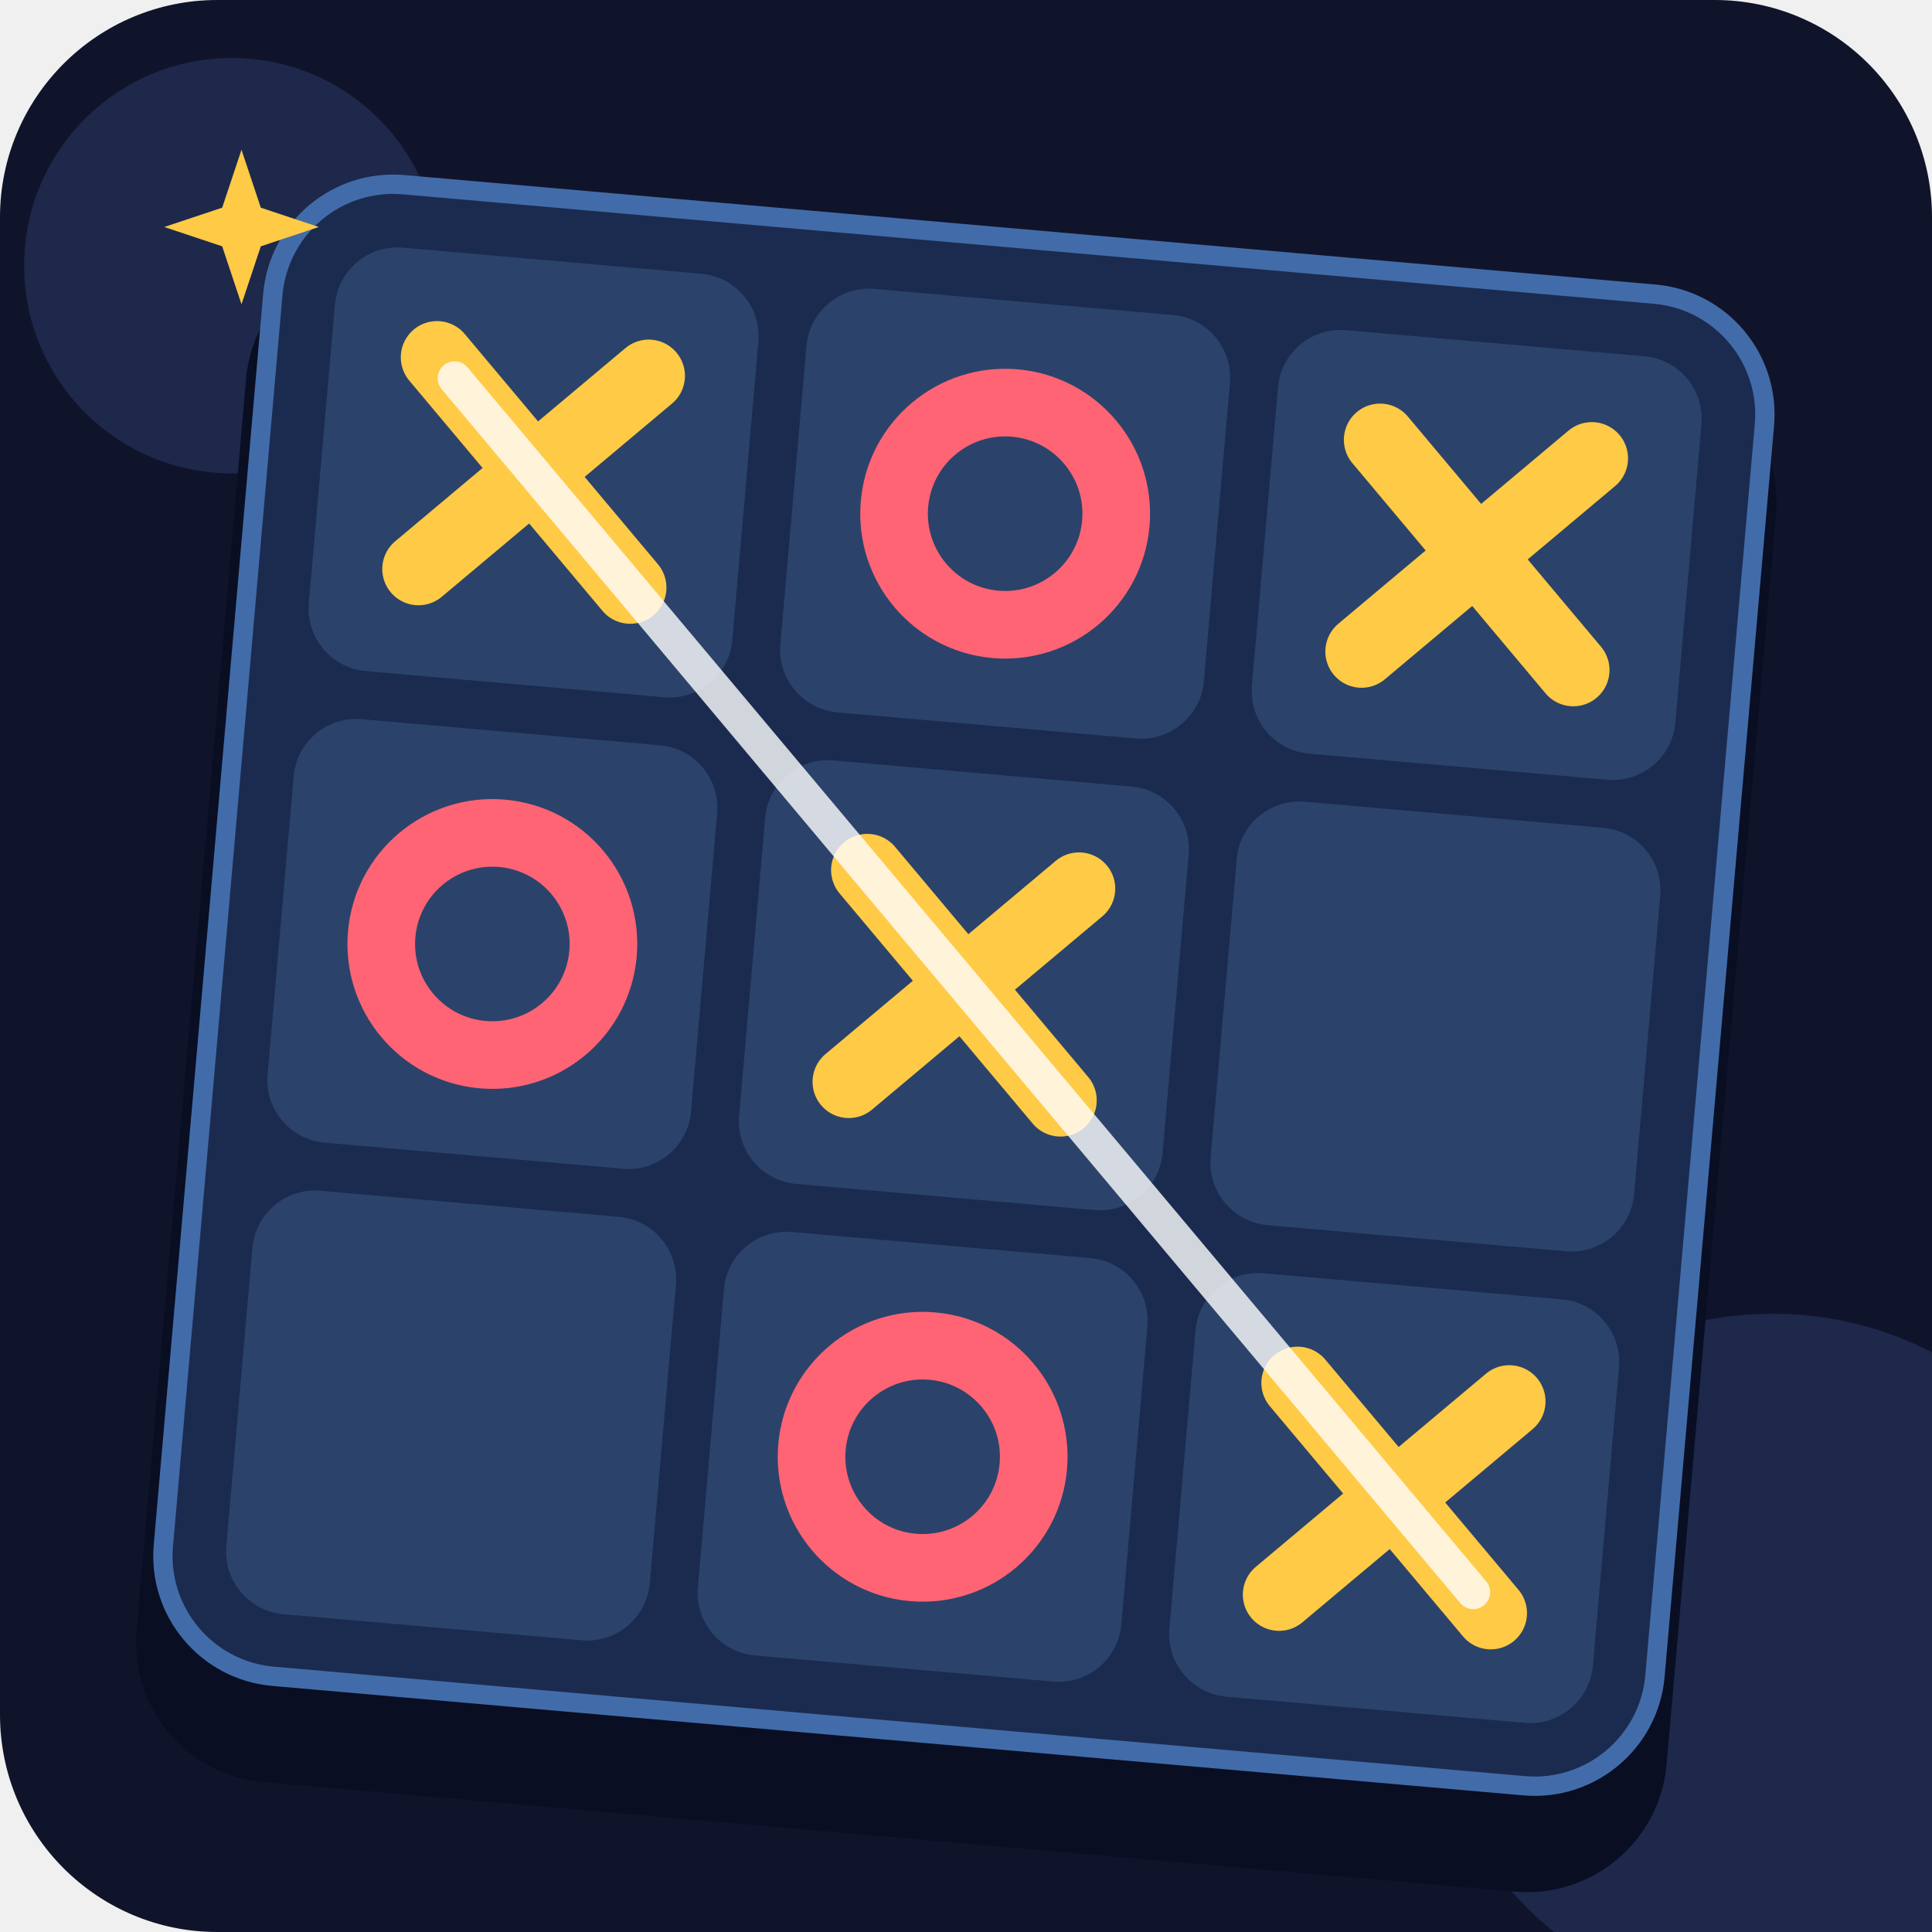
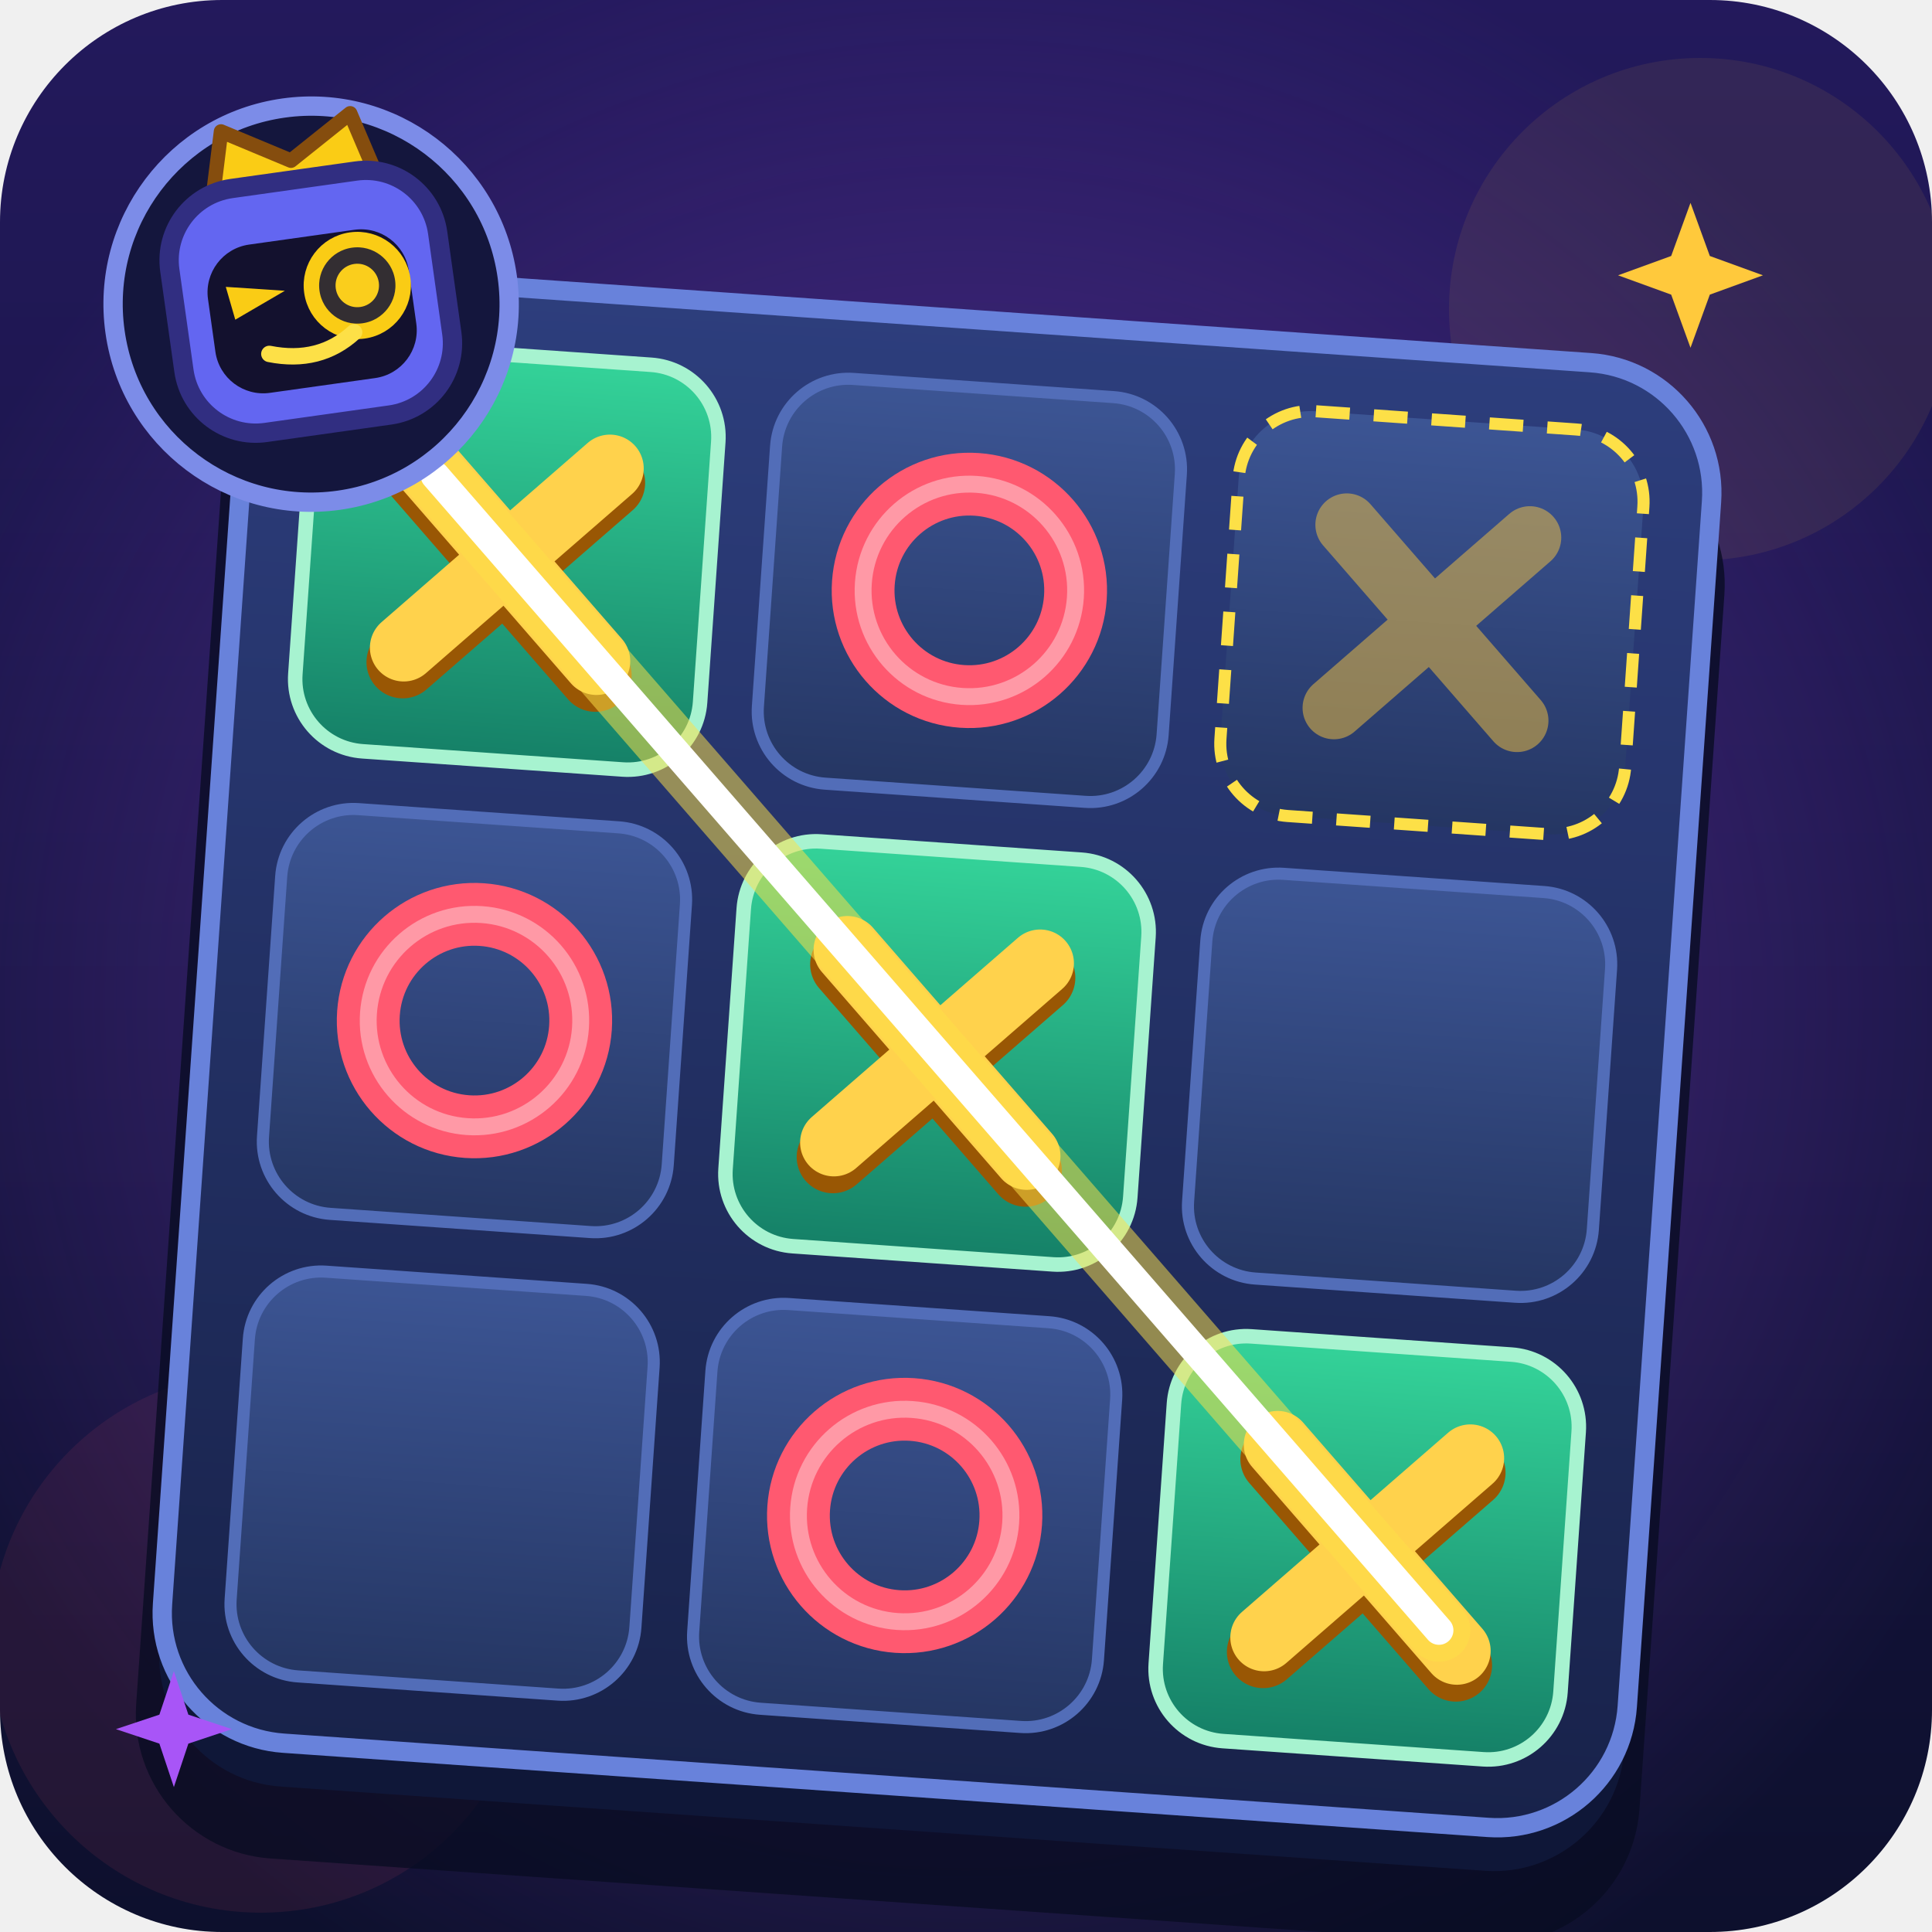
<svg xmlns="http://www.w3.org/2000/svg" viewBox="0 0 400 400">
-   <rect width="400" height="400" rx="45" fill="#10142b" />
-   <circle cx="48" cy="55" r="43" fill="#1d284b" />
-   <circle cx="367" cy="344" r="72" fill="#1d284b" />
-   <g transform="translate(45 49) rotate(5 155 150)">
-     <rect x="-4" y="14" width="318" height="318" rx="29" fill="#090e23" />
-     <rect width="310" height="310" rx="25" fill="#1b2b50" stroke="#426ca9" stroke-width="4" />
-     <g fill="#2b436a">
-       <rect x="13" y="13" width="88" height="88" rx="13" />
-       <rect x="111" y="13" width="88" height="88" rx="13" />
-       <rect x="209" y="13" width="88" height="88" rx="13" />
-       <rect x="13" y="111" width="88" height="88" rx="13" />
-       <rect x="111" y="111" width="88" height="88" rx="13" />
-       <rect x="209" y="111" width="88" height="88" rx="13" />
-       <rect x="13" y="209" width="88" height="88" rx="13" />
-       <rect x="111" y="209" width="88" height="88" rx="13" />
-       <rect x="209" y="209" width="88" height="88" rx="13" />
+   <defs>
+     <linearGradient id="bg" x1="0" y1="0" x2="0" y2="1">
+       <stop offset="0%" stop-color="#23195c" />
+       <stop offset="100%" stop-color="#0d102d" />
+     </linearGradient>
+     <radialGradient id="glow" cx="50%" cy="52%" r="58%">
+       <stop offset="0%" stop-color="#a855f7" stop-opacity=".42" />
+       <stop offset="100%" stop-color="#a855f7" stop-opacity="0" />
+     </radialGradient>
+     <linearGradient id="pad" x1="0" y1="0" x2="0" y2="1">
+       <stop offset="0%" stop-color="#2d3e7d" />
+       <stop offset="100%" stop-color="#18224a" />
+     </linearGradient>
+     <linearGradient id="tile" x1="0" y1="0" x2="0" y2="1">
+       <stop offset="0%" stop-color="#3c5594" />
+       <stop offset="100%" stop-color="#253663" />
+     </linearGradient>
+     <linearGradient id="winTile" x1="0" y1="0" x2="0" y2="1">
+       <stop offset="0%" stop-color="#34d399" />
+       <stop offset="100%" stop-color="#158067" />
+     </linearGradient>
+   </defs>
+   <rect width="400" height="400" rx="46" fill="url(#bg)" />
+   <rect width="400" height="400" rx="46" fill="url(#glow)" />
+   <circle cx="54" cy="340" r="56" fill="#ff597016" />
+   <circle cx="352" cy="64" r="52" fill="#ffc93c14" />
+   <g transform="translate(42 66) rotate(4 152 152)">
+     <rect x="-4" y="16" width="312" height="312" rx="30" fill="#080c21" opacity=".78" />
+     <rect x="0" y="9" width="304" height="304" rx="27" fill="#0f1738" />
+     <rect width="304" height="304" rx="27" fill="url(#pad)" stroke="#6882db" stroke-width="4" />
+     <g stroke="#526db8" stroke-width="2.5">
+       <rect x="14" y="14" width="84" height="84" rx="15" fill="url(#winTile)" stroke="#a7f3d0" stroke-width="3" />
+       <rect x="110" y="14" width="84" height="84" rx="15" fill="url(#tile)" />
+       <rect x="206" y="14" width="84" height="84" rx="15" fill="url(#tile)" stroke="#fde047" stroke-dasharray="7 5" />
+       <rect x="14" y="110" width="84" height="84" rx="15" fill="url(#tile)" />
+       <rect x="110" y="110" width="84" height="84" rx="15" fill="url(#winTile)" stroke="#a7f3d0" stroke-width="3" />
+       <rect x="206" y="110" width="84" height="84" rx="15" fill="url(#tile)" />
+       <rect x="14" y="206" width="84" height="84" rx="15" fill="url(#tile)" />
+       <rect x="110" y="206" width="84" height="84" rx="15" fill="url(#tile)" />
+       <rect x="206" y="206" width="84" height="84" rx="15" fill="url(#winTile)" stroke="#a7f3d0" stroke-width="3" />
    </g>
-     <g stroke="#ffca45" stroke-width="15" stroke-linecap="round">
-       <path d="m35 35 44 44m0-44L35 79M133 133l44 44m0-44-44 44m98 54 44 44m0-44-44 44m0-240 44 44m0-44-44 44" />
+     <g stroke="#ffc93c" stroke-width="13" stroke-linecap="round" opacity=".48">
+       <path d="m229 37 38 38m0-38-38 38" />
    </g>
-     <g stroke="#ff6474" fill="none" stroke-width="14">
-       <circle cx="155" cy="57" r="23" />
-       <circle cx="57" cy="155" r="23" />
-       <circle cx="155" cy="253" r="23" />
+     <g fill="none" stroke="#ff5970" stroke-width="13">
+       <circle cx="152" cy="56" r="22" />
+       <circle cx="56" cy="152" r="22" />
+       <circle cx="152" cy="248" r="22" />
    </g>
-     <path d="m39 39 232 232" stroke="white" stroke-width="7" stroke-linecap="round" opacity=".8" />
+     <g fill="none" stroke="#ffb3be" stroke-width="3.5" opacity=".7">
+       <circle cx="152" cy="56" r="22" />
+       <circle cx="56" cy="152" r="22" />
+       <circle cx="152" cy="248" r="22" />
+     </g>
+     <g stroke="#995704" stroke-width="15" stroke-linecap="round" transform="translate(0 3)">
+       <path d="m36 36 40 40m0-40-40 40M132 132l40 40m0-40-40 40m96 56 40 40m0-40-40 40" />
+     </g>
+     <g stroke="#ffd24c" stroke-width="14" stroke-linecap="round">
+       <path d="m36 36 40 40m0-40-40 40M132 132l40 40m0-40-40 40m96 56 40 40m0-40-40 40" />
+     </g>
+     <path d="M40 40L264 264" stroke="#fde047" stroke-width="13" stroke-linecap="round" opacity=".52" />
+     <path d="M40 40L264 264" stroke="#fff" stroke-width="6" stroke-linecap="round" />
  </g>
-   <path d="m50 31 4 12 12 4-12 4-4 12-4-12-12-4 12-4Z" fill="#ffca45" />
+   <g transform="translate(18 14) rotate(-8 46 46)">
+     <circle cx="46" cy="49" r="41" fill="#14163d" stroke="#7c8ce8" stroke-width="4" />
+     <path d="M29 24l3.5-13 13.5 8 13.5-8 3.5 13Z" fill="#facc15" stroke="#854d0e" stroke-width="3" stroke-linejoin="round" />
+     <rect x="18" y="23" width="56" height="51" rx="15" fill="#6366f1" stroke="#312e81" stroke-width="4" />
+     <rect x="25" y="35" width="42" height="31" rx="10" fill="#13112e" />
+     <polygon points="29,43 41,45.5 30,50" fill="#facc15" />
+     <circle cx="56" cy="46.5" r="4.5" fill="#facc15" />
+     <circle cx="56" cy="46.5" r="9.5" fill="#fde04724" stroke="#facc15" stroke-width="3.2" />
+     <path d="M36 58q10 3.5 18-2" fill="none" stroke="#fde047" stroke-width="3.4" stroke-linecap="round" />
+   </g>
+   <path d="m350 42 4 11 11 4-11 4-4 11-4-11-11-4 11-4Z" fill="#ffc93c" />
+   <path d="m36 346 3 9 9 3-9 3-3 9-3-9-9-3 9-3Z" fill="#a855f7" />
</svg>
